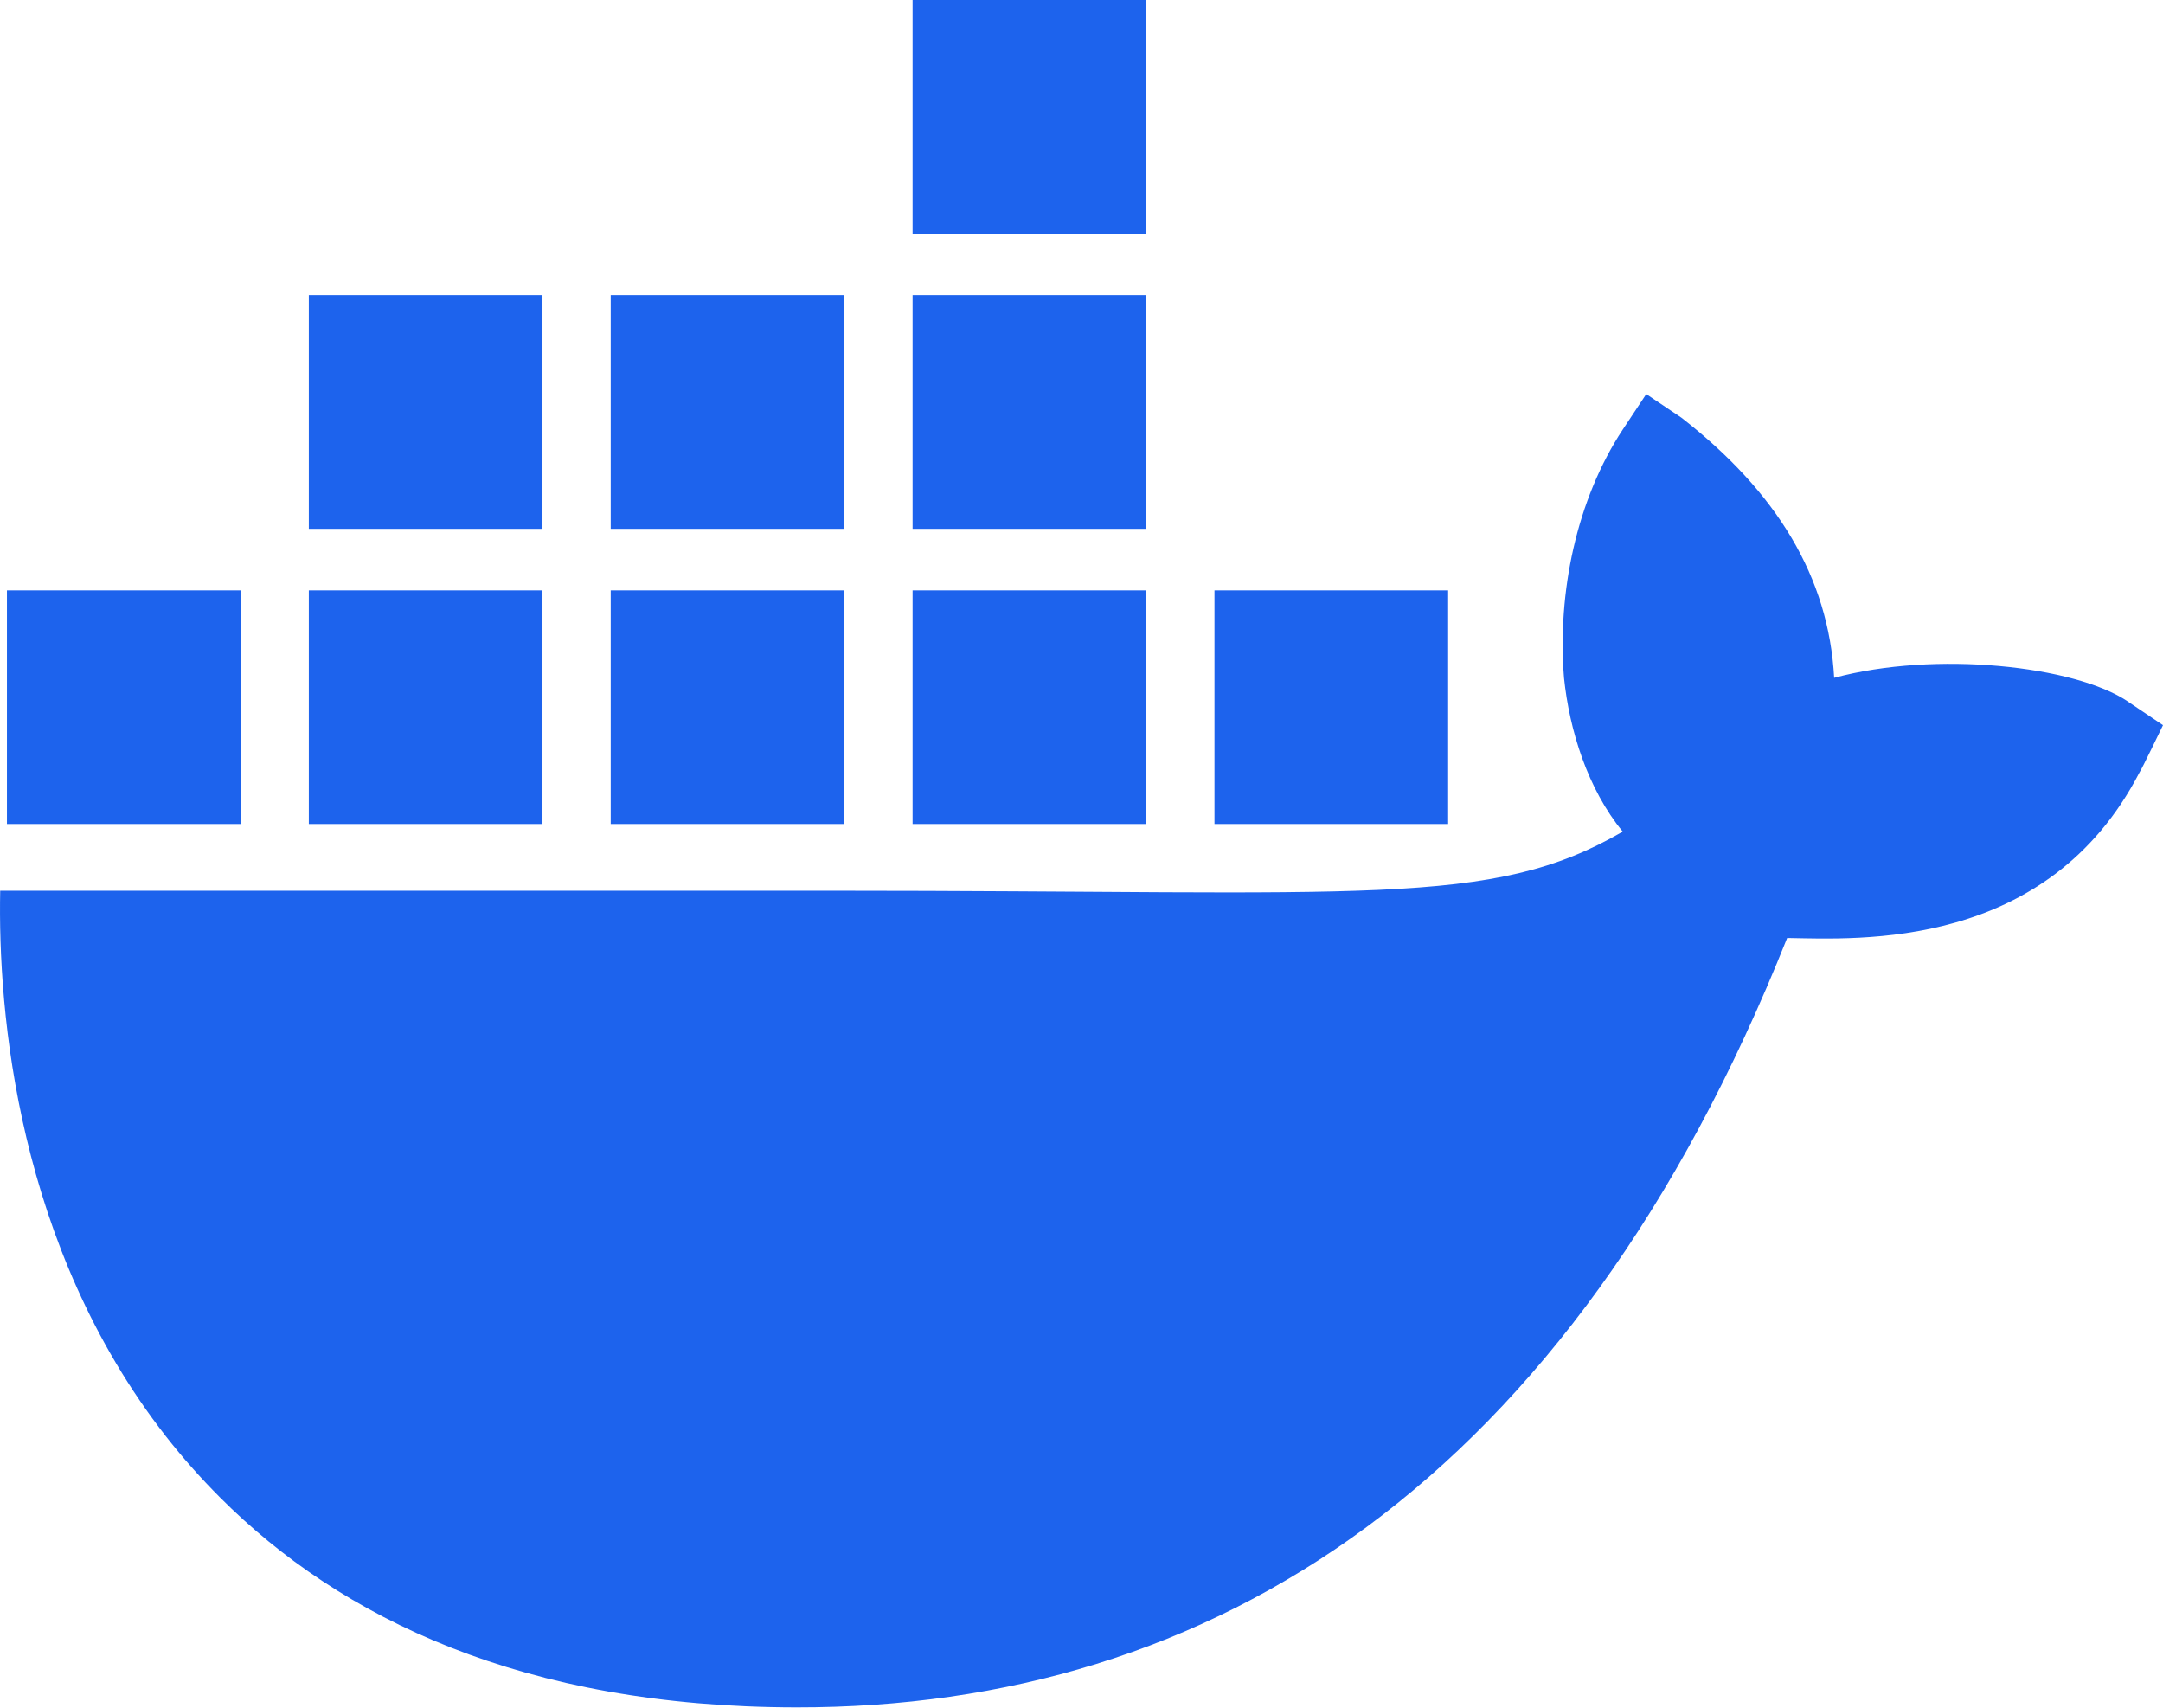
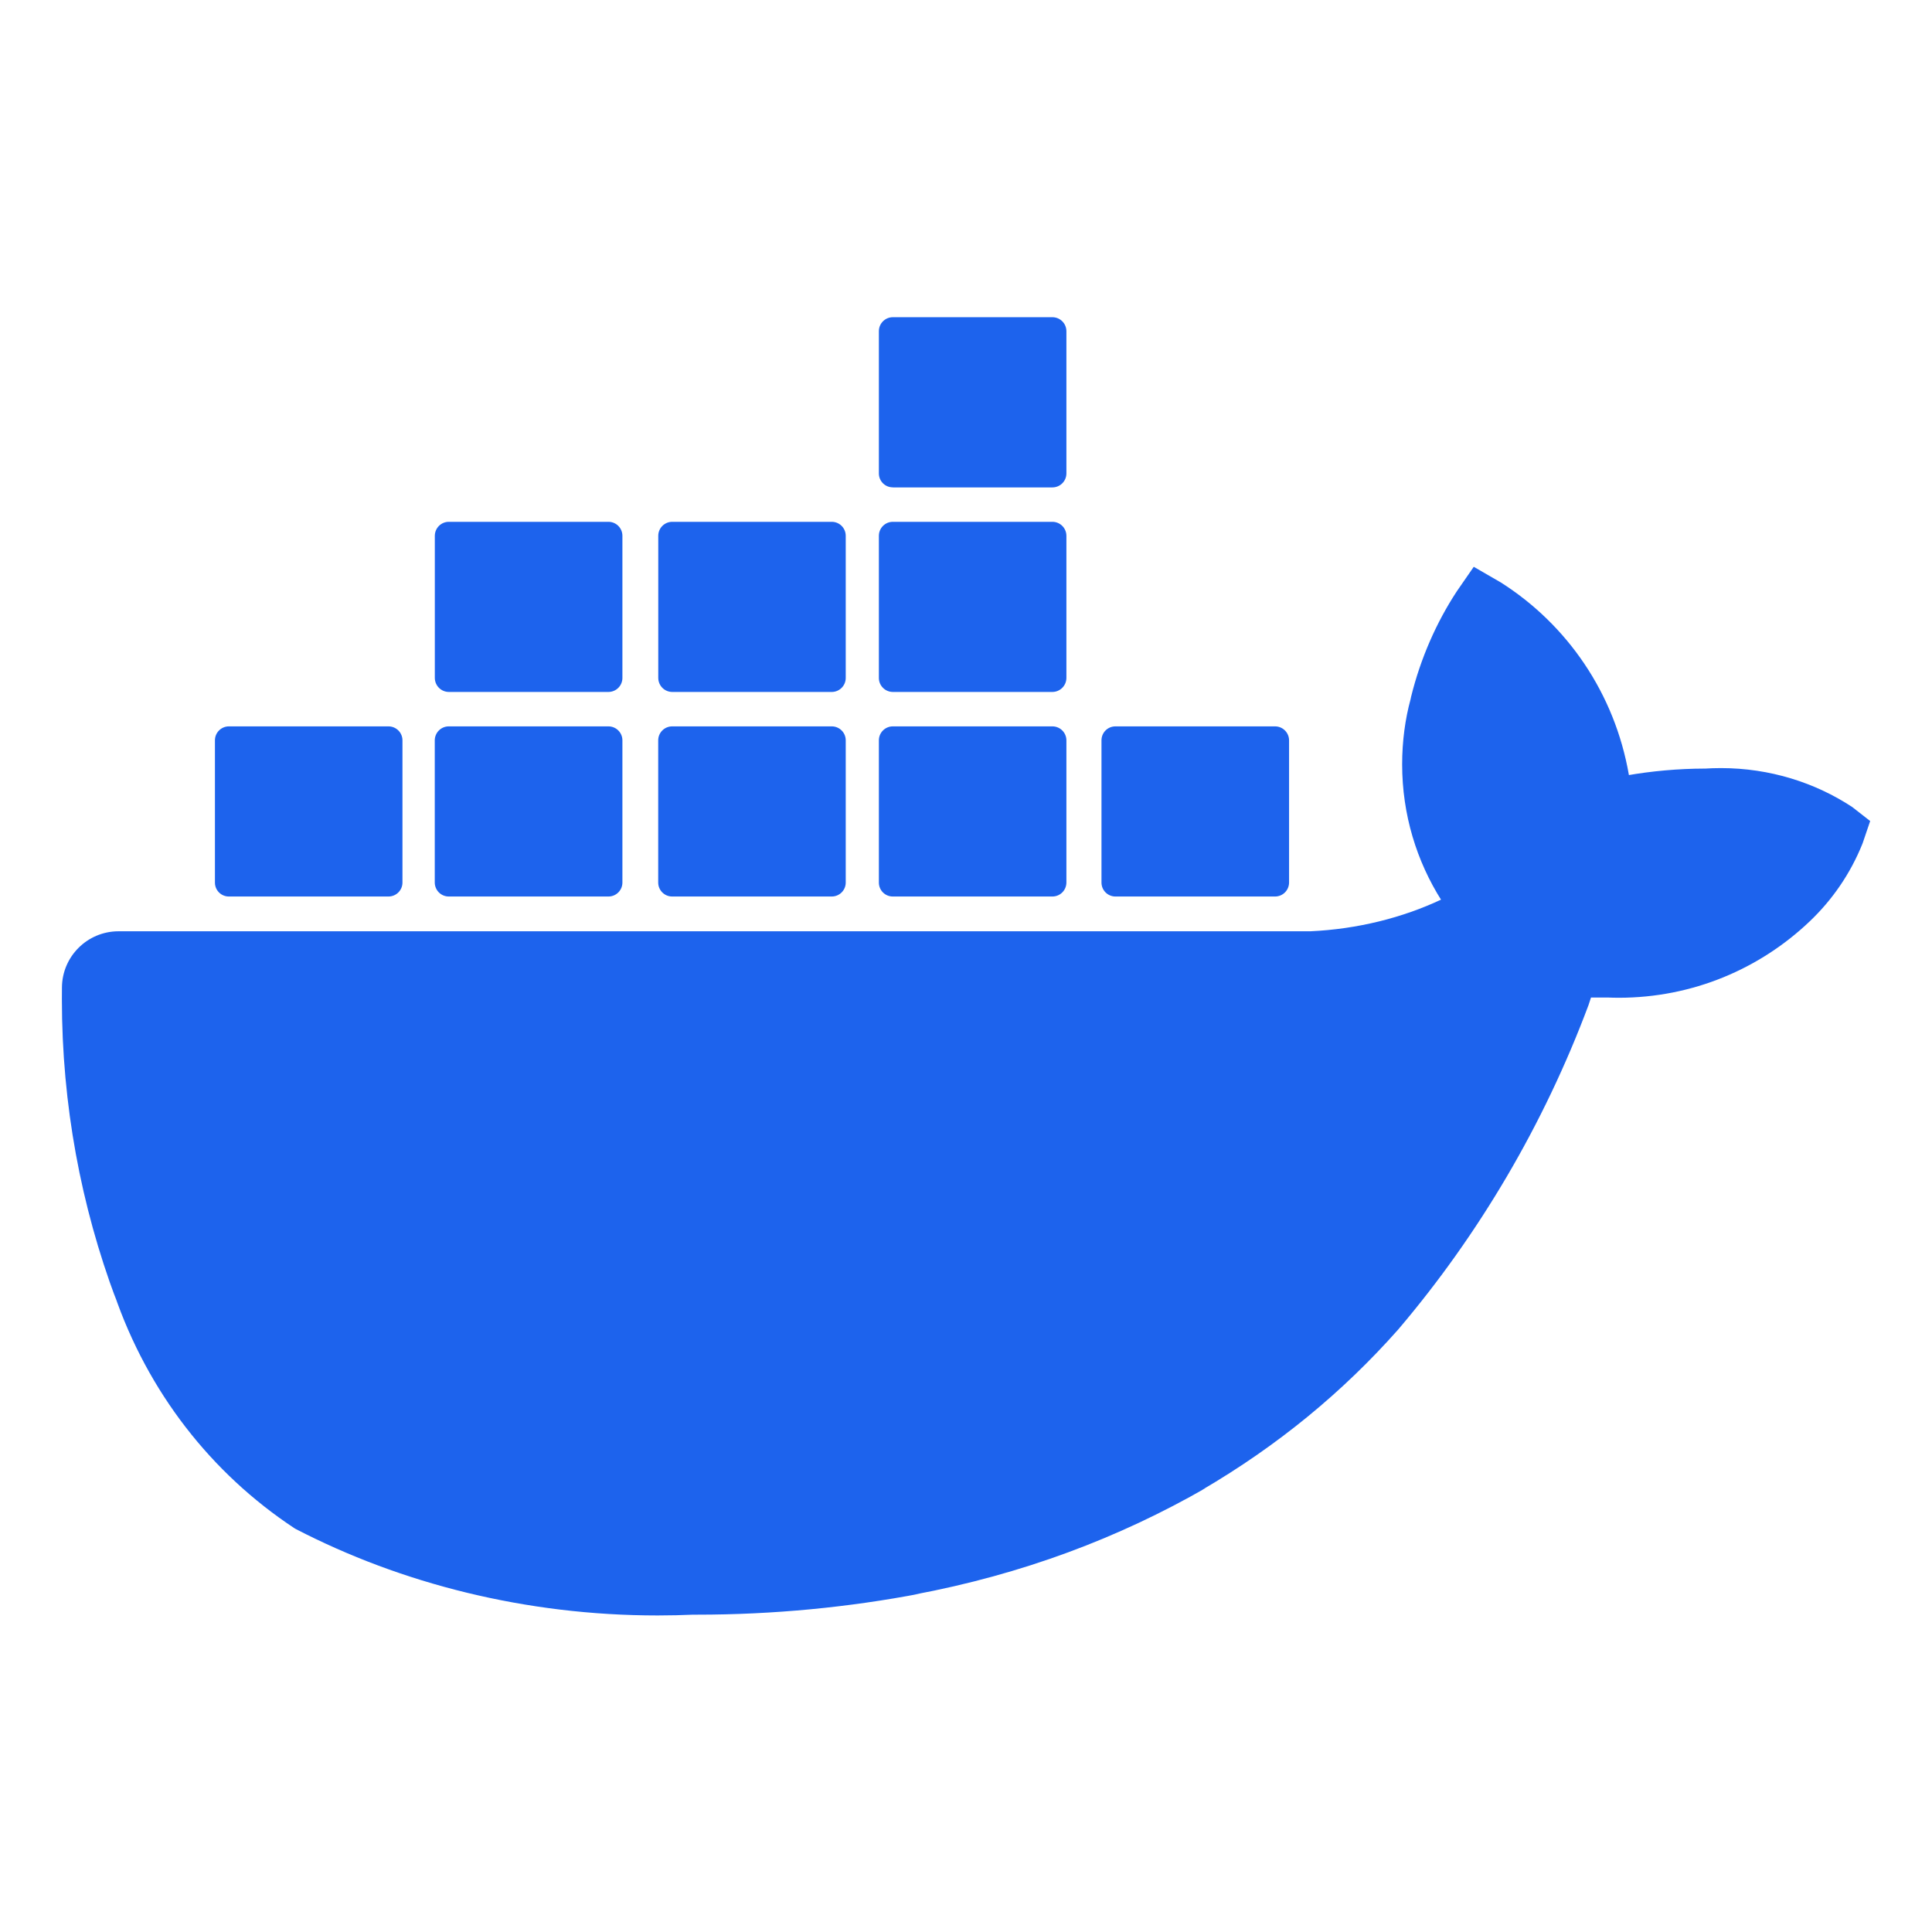
- <svg xmlns="http://www.w3.org/2000/svg" data-name="Layer 2" viewBox="0 0 339.55 268">
-   <defs />
-   <g data-name="Layer 1">
-     <path d="M334.03,110.11c-8.33-5.6-30.2-8-46.1-3.71-.86-15.84-9.03-29.19-23.97-40.83l-5.53-3.71-3.69,5.57c-7.25,11-10.3,25.65-9.22,38.98.85,8.21,3.71,17.44,9.22,24.13-20.7,12.01-39.78,9.28-124.27,9.28H.03c-.38,19.08,2.69,55.78,26.02,85.65,2.58,3.3,5.4,6.49,8.47,9.57,18.98,19,47.64,32.93,90.51,32.97,65.4.06,121.43-35.29,155.52-120.77,11.22.18,40.82,2.01,55.31-25.99.35-.47,3.69-7.42,3.69-7.42l-5.52-3.71ZM85.16,92.67h-36.68v36.68h36.68v-36.68ZM132.55,92.67h-36.68v36.68h36.68v-36.68ZM179.94,92.67h-36.68v36.68h36.68v-36.68ZM227.33,92.67h-36.68v36.68h36.68v-36.68ZM37.77,92.67H1.09v36.68h36.68v-36.68ZM85.16,46.33h-36.68v36.68h36.68v-36.68ZM132.55,46.33h-36.68v36.68h36.68v-36.68ZM179.94,46.33h-36.68v36.68h36.68v-36.68ZM179.94,0h-36.68v36.68h36.68V0Z" style="fill:#1D63ED" />
-   </g>
+ <svg xmlns="http://www.w3.org/2000/svg" fill="#1D63ED" width="800px" height="800px" viewBox="0 0 32 32" version="1.1">
+   <path d="M30.679 13.367c-0.613-0.404-1.366-0.645-2.175-0.645-0.093 0-0.185 0.003-0.276 0.009l0.012-0.001c-0.446 0.001-0.882 0.041-1.306 0.115l0.046-0.007c-0.235-1.357-1.025-2.495-2.122-3.191l-0.019-0.011-0.429-0.248-0.282 0.408c-0.336 0.512-0.599 1.108-0.756 1.745l-0.008 0.039c-0.089 0.324-0.14 0.696-0.14 1.080 0 0.831 0.24 1.605 0.654 2.258l-0.010-0.017c-0.637 0.299-1.381 0.488-2.164 0.524l-0.013 0h-19.729c-0.516 0.001-0.934 0.418-0.936 0.933v0c-0.001 0.056-0.001 0.123-0.001 0.19 0 1.751 0.317 3.428 0.897 4.977l-0.032-0.098c0.558 1.633 1.612 2.975 2.98 3.881l0.028 0.017c1.744 0.903 3.808 1.432 5.995 1.432 0.207 0 0.412-0.005 0.617-0.014l-0.029 0.001c0.018 0 0.039 0 0.060 0 1.272 0 2.515-0.121 3.72-0.352l-0.123 0.020c1.795-0.336 3.395-0.939 4.845-1.773l-0.074 0.039c1.257-0.735 2.331-1.621 3.245-2.652l0.012-0.014c1.325-1.56 2.403-3.381 3.145-5.365l0.041-0.125h0.276c0.055 0.002 0.119 0.004 0.183 0.004 1.226 0 2.34-0.481 3.163-1.265l-0.002 0.002c0.377-0.358 0.676-0.793 0.873-1.281l0.009-0.024 0.122-0.359zM3.79 14.849h2.646c0.127-0.001 0.23-0.104 0.23-0.231 0 0 0 0 0 0v0-2.355c0-0 0-0.001 0-0.001 0-0.127-0.103-0.23-0.23-0.231h-2.646c-0.127 0.001-0.23 0.104-0.23 0.231v0 2.356c0 0 0 0 0 0.001 0 0.127 0.103 0.23 0.23 0.23 0 0 0 0 0.001 0h-0zM7.434 14.849h2.644c0.127 0 0.231-0.103 0.231-0.231 0 0 0 0 0-0v0-2.355c0-0 0-0.001 0-0.001 0-0.127-0.103-0.23-0.23-0.231h-2.646c-0 0-0 0-0 0-0.128 0-0.232 0.104-0.232 0.232 0 0 0 0 0 0v0 2.355c0.001 0.128 0.104 0.231 0.232 0.231v0zM11.132 14.849h2.646c0.127-0.001 0.23-0.104 0.23-0.231 0 0 0 0 0 0v0-2.355c0-0 0-0.001 0-0.001 0-0.127-0.103-0.23-0.23-0.231h-2.646c-0.127 0.001-0.23 0.104-0.23 0.231v0 2.356c0 0.127 0.103 0.231 0.231 0.231v0zM14.788 14.849h2.643c0 0 0 0 0 0 0.128 0 0.231-0.103 0.232-0.231v-2.355c0-0 0-0 0-0 0-0.128-0.104-0.232-0.232-0.232-0 0-0 0-0 0h-2.643c-0.127 0-0.231 0.103-0.231 0.231v0 2.356c0 0 0 0 0 0.001 0 0.127 0.103 0.23 0.23 0.23 0 0 0 0 0.001 0h-0zM7.434 11.461h2.644c0.128-0.001 0.231-0.104 0.231-0.232 0 0 0 0 0 0v0-2.355c0 0 0 0 0-0 0-0.127-0.103-0.231-0.231-0.231h-2.644c-0.128 0-0.231 0.103-0.232 0.231v2.355c0.001 0.128 0.104 0.231 0.232 0.232h0zM11.132 11.461h2.646c0.127-0.001 0.23-0.105 0.23-0.232v0-2.355c0 0 0 0 0-0 0-0.127-0.103-0.231-0.231-0.231h-2.643c-0.127 0-0.231 0.103-0.231 0.231 0 0 0 0 0 0v0 2.355c0.001 0.128 0.103 0.231 0.231 0.232h0zM14.788 11.461h2.643c0.128-0.001 0.231-0.104 0.232-0.232v-2.355c-0.001-0.128-0.104-0.231-0.232-0.231h-2.643c-0.127 0-0.231 0.103-0.231 0.231 0 0 0 0 0 0v0 2.355c0 0.128 0.103 0.231 0.231 0.232h0zM14.788 8.073h2.643c0 0 0 0 0 0 0.128 0 0.232-0.104 0.232-0.232 0-0 0-0 0-0v0-2.356c-0.001-0.128-0.104-0.231-0.232-0.231 0 0-0 0-0 0h-2.643c-0.127 0-0.231 0.103-0.231 0.231v0 2.356c0 0 0 0 0 0.001 0 0.127 0.103 0.23 0.23 0.23 0 0 0 0 0.001 0h-0zM18.475 14.849h2.644c0 0 0 0 0 0 0.128 0 0.231-0.103 0.232-0.231v-2.355c0-0 0-0 0-0 0-0.128-0.104-0.232-0.232-0.232-0 0-0 0-0 0h-2.644c0 0 0 0-0 0-0.128 0-0.231 0.103-0.231 0.231v2.356c0 0.127 0.103 0.231 0.231 0.231v0z" />
</svg>
